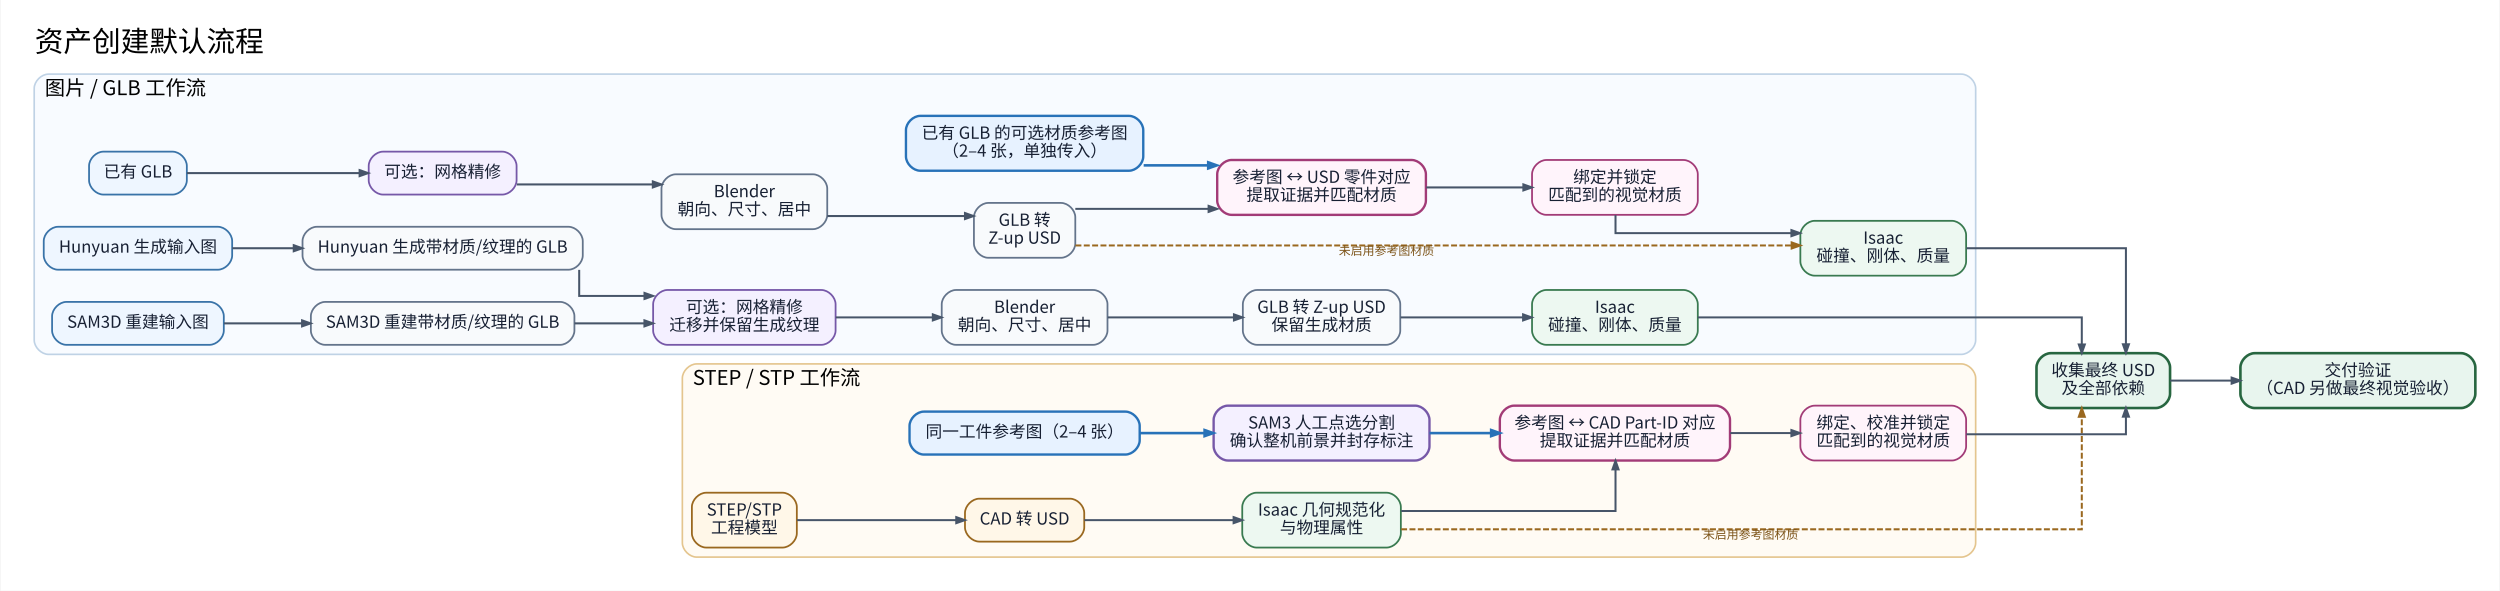
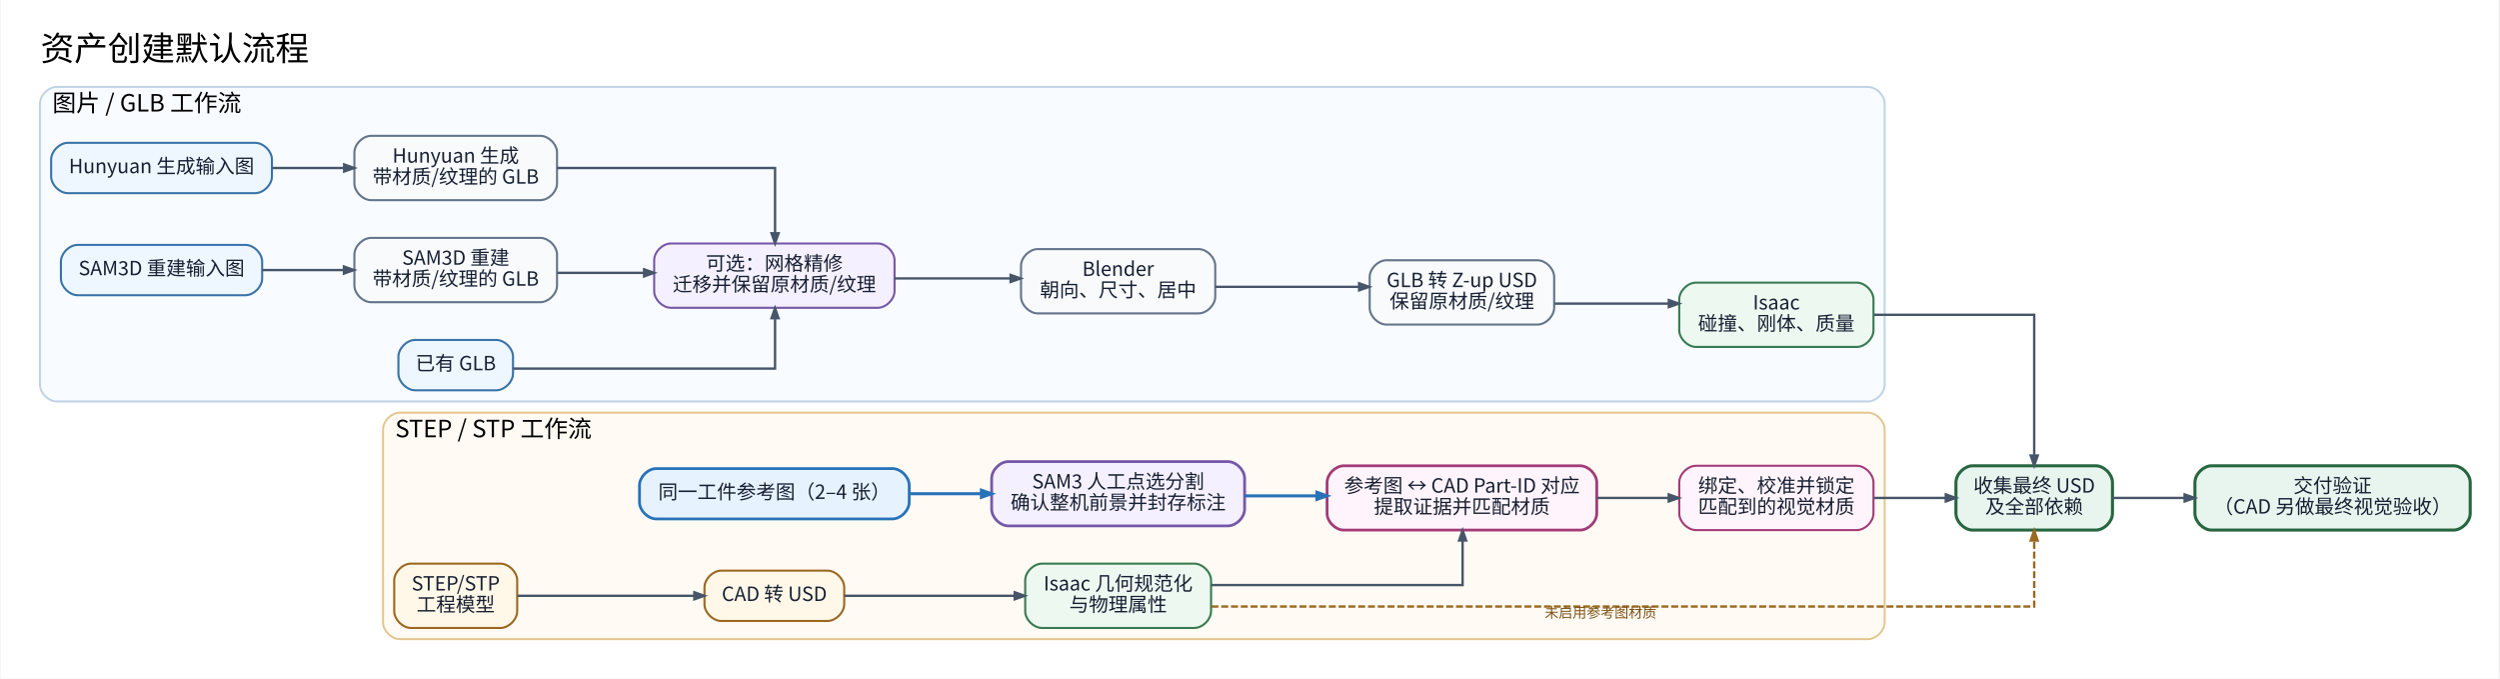
- <svg xmlns="http://www.w3.org/2000/svg" width="2095pt" height="495pt" viewBox="0.00 0.00 2095.32 495.32">
-   <g id="graph0" class="graph" transform="scale(1 1) rotate(0) translate(20.16 475.16)">
-     <polygon fill="white" stroke="transparent" points="-20.16,20.16 -20.16,-475.16 2075.16,-475.16 2075.16,20.16 -20.16,20.16" />
-     <text text-anchor="middle" x="104.5" y="-431.8" font-family="Noto Sans CJK SC" font-size="24.00">资产创建默认流程</text>
+ <svg xmlns="http://www.w3.org/2000/svg" width="1787pt" height="485pt" viewBox="0.00 0.00 1787.32 485.32">
+   <g id="graph0" class="graph" transform="scale(1 1) rotate(0) translate(20.16 465.16)">
+     <polygon fill="white" stroke="transparent" points="-20.16,20.16 -20.16,-465.16 1767.16,-465.16 1767.16,20.16 -20.16,20.16" />
+     <text text-anchor="middle" x="104.5" y="-421.8" font-family="Noto Sans CJK SC" font-size="24.00">资产创建默认流程</text>
    <g id="clust1" class="cluster">
-       <path fill="#f8fbff" stroke="#bfd2e5" stroke-width="1.4" d="M20,-178C20,-178 1624,-178 1624,-178 1630,-178 1636,-184 1636,-190 1636,-190 1636,-401 1636,-401 1636,-407 1630,-413 1624,-413 1624,-413 20,-413 20,-413 14,-413 8,-407 8,-401 8,-401 8,-190 8,-190 8,-184 14,-178 20,-178" />
-       <text text-anchor="middle" x="84.5" y="-395.4" font-family="Noto Sans CJK SC" font-size="17.00">图片 / GLB 工作流</text>
+       <path fill="#f8fbff" stroke="#bfd2e5" stroke-width="1.4" d="M20,-178C20,-178 1316,-178 1316,-178 1322,-178 1328,-184 1328,-190 1328,-190 1328,-391 1328,-391 1328,-397 1322,-403 1316,-403 1316,-403 20,-403 20,-403 14,-403 8,-397 8,-391 8,-391 8,-190 8,-190 8,-184 14,-178 20,-178" />
+       <text text-anchor="middle" x="84.5" y="-385.4" font-family="Noto Sans CJK SC" font-size="17.00">图片 / GLB 工作流</text>
    </g>
    <g id="clust2" class="cluster">
-       <path fill="#fffbf4" stroke="#e4c58e" stroke-width="1.4" d="M563.5,-8C563.5,-8 1624,-8 1624,-8 1630,-8 1636,-14 1636,-20 1636,-20 1636,-158 1636,-158 1636,-164 1630,-170 1624,-170 1624,-170 563.5,-170 563.5,-170 557.5,-170 551.5,-164 551.5,-158 551.5,-158 551.5,-20 551.5,-20 551.5,-14 557.5,-8 563.5,-8" />
-       <text text-anchor="middle" x="630.5" y="-152.4" font-family="Noto Sans CJK SC" font-size="17.00">STEP / STP 工作流</text>
+       <path fill="#fffbf4" stroke="#e4c58e" stroke-width="1.4" d="M265.5,-8C265.5,-8 1316,-8 1316,-8 1322,-8 1328,-14 1328,-20 1328,-20 1328,-158 1328,-158 1328,-164 1322,-170 1316,-170 1316,-170 265.5,-170 265.5,-170 259.5,-170 253.5,-164 253.5,-158 253.5,-158 253.5,-20 253.5,-20 253.5,-14 259.5,-8 265.5,-8" />
+       <text text-anchor="middle" x="332.5" y="-152.4" font-family="Noto Sans CJK SC" font-size="17.00">STEP / STP 工作流</text>
    </g>
    <g id="node1" class="node">
-       <path fill="#eef6ff" stroke="#3973a8" stroke-width="1.5" d="M162,-285C162,-285 28,-285 28,-285 22,-285 16,-279 16,-273 16,-273 16,-261 16,-261 16,-255 22,-249 28,-249 28,-249 162,-249 162,-249 168,-249 174,-255 174,-261 174,-261 174,-273 174,-273 174,-279 168,-285 162,-285" />
-       <text text-anchor="middle" x="95" y="-263.3" font-family="Noto Sans CJK SC" font-size="14.00" fill="#172033">Hunyuan 生成输入图</text>
+       <path fill="#eef6ff" stroke="#3973a8" stroke-width="1.5" d="M162,-363C162,-363 28,-363 28,-363 22,-363 16,-357 16,-351 16,-351 16,-339 16,-339 16,-333 22,-327 28,-327 28,-327 162,-327 162,-327 168,-327 174,-333 174,-339 174,-339 174,-351 174,-351 174,-357 168,-363 162,-363" />
+       <text text-anchor="middle" x="95" y="-341.3" font-family="Noto Sans CJK SC" font-size="14.00" fill="#172033">Hunyuan 生成输入图</text>
    </g>
    <g id="node2" class="node">
-       <path fill="#f8fafc" stroke="#64748b" stroke-width="1.5" d="M456,-285C456,-285 245,-285 245,-285 239,-285 233,-279 233,-273 233,-273 233,-261 233,-261 233,-255 239,-249 245,-249 245,-249 456,-249 456,-249 462,-249 468,-255 468,-261 468,-261 468,-273 468,-273 468,-279 462,-285 456,-285" />
-       <text text-anchor="middle" x="350.5" y="-263.3" font-family="Noto Sans CJK SC" font-size="14.00" fill="#172033">Hunyuan 生成带材质/纹理的 GLB</text>
+       <path fill="#f8fafc" stroke="#64748b" stroke-width="1.5" d="M366,-368C366,-368 245,-368 245,-368 239,-368 233,-362 233,-356 233,-356 233,-334 233,-334 233,-328 239,-322 245,-322 245,-322 366,-322 366,-322 372,-322 378,-328 378,-334 378,-334 378,-356 378,-356 378,-362 372,-368 366,-368" />
+       <text text-anchor="middle" x="305.5" y="-348.8" font-family="Noto Sans CJK SC" font-size="14.00" fill="#172033">Hunyuan 生成</text>
+       <text text-anchor="middle" x="305.5" y="-333.8" font-family="Noto Sans CJK SC" font-size="14.00" fill="#172033">带材质/纹理的 GLB</text>
    </g>
    <g id="edge1" class="edge">
-       <path fill="none" stroke="#475569" stroke-width="1.7" d="M174.09,-267C174.09,-267 225.64,-267 225.64,-267" />
-       <polygon fill="#475569" stroke="#475569" stroke-width="1.7" points="225.64,-269.52 232.84,-267 225.64,-264.48 225.64,-269.52" />
+       <path fill="none" stroke="#475569" stroke-width="1.7" d="M174.28,-345C174.28,-345 225.68,-345 225.68,-345" />
+       <polygon fill="#475569" stroke="#475569" stroke-width="1.7" points="225.68,-347.52 232.88,-345 225.68,-342.48 225.68,-347.52" />
+     </g>
+     <g id="node6" class="node">
+       <path fill="#f4f0ff" stroke="#7658a8" stroke-width="1.5" d="M607.5,-291C607.5,-291 459.5,-291 459.5,-291 453.5,-291 447.5,-285 447.5,-279 447.5,-279 447.5,-257 447.5,-257 447.5,-251 453.5,-245 459.5,-245 459.5,-245 607.5,-245 607.5,-245 613.5,-245 619.5,-251 619.5,-257 619.5,-257 619.5,-279 619.5,-279 619.5,-285 613.5,-291 607.5,-291" />
+       <text text-anchor="middle" x="533.5" y="-271.8" font-family="Noto Sans CJK SC" font-size="14.00" fill="#172033">可选：网格精修</text>
+       <text text-anchor="middle" x="533.5" y="-256.8" font-family="Noto Sans CJK SC" font-size="14.00" fill="#172033">迁移并保留原材质/纹理</text>
+     </g>
+     <g id="edge2" class="edge">
+       <path fill="none" stroke="#475569" stroke-width="1.7" d="M378.11,-345C445.02,-345 534,-345 534,-345 534,-345 534,-298.3 534,-298.3" />
+       <polygon fill="#475569" stroke="#475569" stroke-width="1.7" points="536.52,-298.3 534,-291.1 531.48,-298.3 536.52,-298.3" />
    </g>
    <g id="node3" class="node">
-       <path fill="#f4f0ff" stroke="#7658a8" stroke-width="1.5" d="M668,-232C668,-232 539,-232 539,-232 533,-232 527,-226 527,-220 527,-220 527,-198 527,-198 527,-192 533,-186 539,-186 539,-186 668,-186 668,-186 674,-186 680,-192 680,-198 680,-198 680,-220 680,-220 680,-226 674,-232 668,-232" />
-       <text text-anchor="middle" x="603.5" y="-212.8" font-family="Noto Sans CJK SC" font-size="14.00" fill="#172033">可选：网格精修</text>
-       <text text-anchor="middle" x="603.5" y="-197.8" font-family="Noto Sans CJK SC" font-size="14.00" fill="#172033">迁移并保留生成纹理</text>
-     </g>
-     <g id="edge2" class="edge">
-       <path fill="none" stroke="#475569" stroke-width="1.7" d="M465,-248.87C465,-238.29 465,-227 465,-227 465,-227 519.76,-227 519.76,-227" />
-       <polygon fill="#475569" stroke="#475569" stroke-width="1.7" points="519.76,-229.52 526.96,-227 519.76,-224.48 519.76,-229.52" />
+       <path fill="#eef6ff" stroke="#3973a8" stroke-width="1.5" d="M155,-290C155,-290 35,-290 35,-290 29,-290 23,-284 23,-278 23,-278 23,-266 23,-266 23,-260 29,-254 35,-254 35,-254 155,-254 155,-254 161,-254 167,-260 167,-266 167,-266 167,-278 167,-278 167,-284 161,-290 155,-290" />
+       <text text-anchor="middle" x="95" y="-268.3" font-family="Noto Sans CJK SC" font-size="14.00" fill="#172033">SAM3D 重建输入图</text>
    </g>
    <g id="node4" class="node">
-       <path fill="#f8fafc" stroke="#64748b" stroke-width="1.5" d="M896,-232C896,-232 781,-232 781,-232 775,-232 769,-226 769,-220 769,-220 769,-198 769,-198 769,-192 775,-186 781,-186 781,-186 896,-186 896,-186 902,-186 908,-192 908,-198 908,-198 908,-220 908,-220 908,-226 902,-232 896,-232" />
-       <text text-anchor="middle" x="838.5" y="-212.8" font-family="Noto Sans CJK SC" font-size="14.00" fill="#172033">Blender</text>
-       <text text-anchor="middle" x="838.5" y="-197.8" font-family="Noto Sans CJK SC" font-size="14.00" fill="#172033">朝向、尺寸、居中</text>
+       <path fill="#f8fafc" stroke="#64748b" stroke-width="1.5" d="M366,-295C366,-295 245,-295 245,-295 239,-295 233,-289 233,-283 233,-283 233,-261 233,-261 233,-255 239,-249 245,-249 245,-249 366,-249 366,-249 372,-249 378,-255 378,-261 378,-261 378,-283 378,-283 378,-289 372,-295 366,-295" />
+       <text text-anchor="middle" x="305.5" y="-275.8" font-family="Noto Sans CJK SC" font-size="14.00" fill="#172033">SAM3D 重建</text>
+       <text text-anchor="middle" x="305.5" y="-260.8" font-family="Noto Sans CJK SC" font-size="14.00" fill="#172033">带材质/纹理的 GLB</text>
+     </g>
+     <g id="edge3" class="edge">
+       <path fill="none" stroke="#475569" stroke-width="1.7" d="M167.15,-272C167.15,-272 225.53,-272 225.53,-272" />
+       <polygon fill="#475569" stroke="#475569" stroke-width="1.7" points="225.53,-274.52 232.73,-272 225.53,-269.48 225.53,-274.52" />
+     </g>
+     <g id="edge4" class="edge">
+       <path fill="none" stroke="#475569" stroke-width="1.7" d="M378.27,-270C378.27,-270 440.29,-270 440.29,-270" />
+       <polygon fill="#475569" stroke="#475569" stroke-width="1.7" points="440.29,-272.52 447.49,-270 440.29,-267.48 440.29,-272.52" />
+     </g>
+     <g id="node5" class="node">
+       <path fill="#eef6ff" stroke="#3973a8" stroke-width="1.5" d="M334.5,-222C334.5,-222 276.5,-222 276.5,-222 270.5,-222 264.5,-216 264.5,-210 264.5,-210 264.5,-198 264.5,-198 264.5,-192 270.5,-186 276.5,-186 276.5,-186 334.5,-186 334.5,-186 340.5,-186 346.5,-192 346.5,-198 346.5,-198 346.5,-210 346.5,-210 346.5,-216 340.5,-222 334.5,-222" />
+       <text text-anchor="middle" x="305.5" y="-200.3" font-family="Noto Sans CJK SC" font-size="14.00" fill="#172033">已有 GLB</text>
    </g>
    <g id="edge5" class="edge">
-       <path fill="none" stroke="#475569" stroke-width="1.7" d="M680.12,-209C680.12,-209 761.54,-209 761.54,-209" />
-       <polygon fill="#475569" stroke="#475569" stroke-width="1.7" points="761.54,-211.52 768.74,-209 761.54,-206.48 761.54,-211.52" />
+       <path fill="none" stroke="#475569" stroke-width="1.7" d="M346.62,-201.5C412.4,-201.5 534,-201.5 534,-201.5 534,-201.5 534,-237.54 534,-237.54" />
+       <polygon fill="#475569" stroke="#475569" stroke-width="1.7" points="531.48,-237.54 534,-244.74 536.52,-237.54 531.48,-237.54" />
    </g>
-     <g id="node5" class="node">
-       <path fill="#f8fafc" stroke="#64748b" stroke-width="1.5" d="M1141.5,-232C1141.5,-232 1033.5,-232 1033.5,-232 1027.5,-232 1021.5,-226 1021.5,-220 1021.5,-220 1021.5,-198 1021.5,-198 1021.5,-192 1027.5,-186 1033.5,-186 1033.5,-186 1141.5,-186 1141.5,-186 1147.5,-186 1153.5,-192 1153.5,-198 1153.5,-198 1153.5,-220 1153.5,-220 1153.5,-226 1147.5,-232 1141.5,-232" />
-       <text text-anchor="middle" x="1087.5" y="-212.8" font-family="Noto Sans CJK SC" font-size="14.00" fill="#172033">GLB 转 Z-up USD</text>
-       <text text-anchor="middle" x="1087.5" y="-197.8" font-family="Noto Sans CJK SC" font-size="14.00" fill="#172033">保留生成材质</text>
+     <g id="node7" class="node">
+       <path fill="#f8fafc" stroke="#64748b" stroke-width="1.5" d="M837,-287C837,-287 722,-287 722,-287 716,-287 710,-281 710,-275 710,-275 710,-253 710,-253 710,-247 716,-241 722,-241 722,-241 837,-241 837,-241 843,-241 849,-247 849,-253 849,-253 849,-275 849,-275 849,-281 843,-287 837,-287" />
+       <text text-anchor="middle" x="779.5" y="-267.8" font-family="Noto Sans CJK SC" font-size="14.00" fill="#172033">Blender</text>
+       <text text-anchor="middle" x="779.5" y="-252.8" font-family="Noto Sans CJK SC" font-size="14.00" fill="#172033">朝向、尺寸、居中</text>
    </g>
    <g id="edge6" class="edge">
-       <path fill="none" stroke="#475569" stroke-width="1.7" d="M908.19,-209C908.19,-209 1014.05,-209 1014.05,-209" />
-       <polygon fill="#475569" stroke="#475569" stroke-width="1.7" points="1014.05,-211.52 1021.25,-209 1014.05,-206.48 1014.05,-211.52" />
+       <path fill="none" stroke="#475569" stroke-width="1.7" d="M619.54,-266C619.54,-266 702.55,-266 702.55,-266" />
+       <polygon fill="#475569" stroke="#475569" stroke-width="1.7" points="702.55,-268.52 709.75,-266 702.55,-263.48 702.55,-268.52" />
+     </g>
+     <g id="node8" class="node">
+       <path fill="#f8fafc" stroke="#64748b" stroke-width="1.5" d="M1079.5,-279C1079.5,-279 971.5,-279 971.5,-279 965.5,-279 959.5,-273 959.5,-267 959.5,-267 959.5,-245 959.5,-245 959.5,-239 965.5,-233 971.5,-233 971.5,-233 1079.5,-233 1079.5,-233 1085.5,-233 1091.5,-239 1091.5,-245 1091.5,-245 1091.5,-267 1091.5,-267 1091.5,-273 1085.5,-279 1079.5,-279" />
+       <text text-anchor="middle" x="1025.5" y="-259.8" font-family="Noto Sans CJK SC" font-size="14.00" fill="#172033">GLB 转 Z-up USD</text>
+       <text text-anchor="middle" x="1025.5" y="-244.8" font-family="Noto Sans CJK SC" font-size="14.00" fill="#172033">保留原材质/纹理</text>
+     </g>
+     <g id="edge7" class="edge">
+       <path fill="none" stroke="#475569" stroke-width="1.7" d="M849.01,-260C849.01,-260 951.93,-260 951.93,-260" />
+       <polygon fill="#475569" stroke="#475569" stroke-width="1.7" points="951.93,-262.52 959.13,-260 951.93,-257.48 951.93,-262.52" />
+     </g>
+     <g id="node9" class="node">
+       <path fill="#edf8f1" stroke="#397a50" stroke-width="1.5" d="M1308,-263C1308,-263 1193,-263 1193,-263 1187,-263 1181,-257 1181,-251 1181,-251 1181,-229 1181,-229 1181,-223 1187,-217 1193,-217 1193,-217 1308,-217 1308,-217 1314,-217 1320,-223 1320,-229 1320,-229 1320,-251 1320,-251 1320,-257 1314,-263 1308,-263" />
+       <text text-anchor="middle" x="1250.5" y="-243.8" font-family="Noto Sans CJK SC" font-size="14.00" fill="#172033">Isaac</text>
+       <text text-anchor="middle" x="1250.5" y="-228.8" font-family="Noto Sans CJK SC" font-size="14.00" fill="#172033">碰撞、刚体、质量</text>
+     </g>
+     <g id="edge8" class="edge">
+       <path fill="none" stroke="#475569" stroke-width="1.7" d="M1091.79,-248C1091.79,-248 1173.57,-248 1173.57,-248" />
+       <polygon fill="#475569" stroke="#475569" stroke-width="1.7" points="1173.57,-250.52 1180.77,-248 1173.57,-245.48 1173.57,-250.52" />
+     </g>
+     <g id="node17" class="node">
+       <path fill="#e8f5ee" stroke="#276640" stroke-width="2.2" d="M1479,-132C1479,-132 1391,-132 1391,-132 1385,-132 1379,-126 1379,-120 1379,-120 1379,-98 1379,-98 1379,-92 1385,-86 1391,-86 1391,-86 1479,-86 1479,-86 1485,-86 1491,-92 1491,-98 1491,-98 1491,-120 1491,-120 1491,-126 1485,-132 1479,-132" />
+       <text text-anchor="middle" x="1435" y="-112.8" font-family="Noto Sans CJK SC" font-size="14.00" fill="#172033">收集最终 USD</text>
+       <text text-anchor="middle" x="1435" y="-97.8" font-family="Noto Sans CJK SC" font-size="14.00" fill="#172033">及全部依赖</text>
+     </g>
+     <g id="edge15" class="edge">
+       <path fill="none" stroke="#475569" stroke-width="1.7" d="M1320.25,-240C1372.5,-240 1435,-240 1435,-240 1435,-240 1435,-139.32 1435,-139.32" />
+       <polygon fill="#475569" stroke="#475569" stroke-width="1.7" points="1437.52,-139.32 1435,-132.12 1432.48,-139.32 1437.52,-139.32" />
+     </g>
+     <g id="node10" class="node">
+       <path fill="#fff7e8" stroke="#9a681f" stroke-width="1.5" d="M337.5,-62C337.5,-62 273.5,-62 273.5,-62 267.5,-62 261.5,-56 261.5,-50 261.5,-50 261.5,-28 261.5,-28 261.5,-22 267.5,-16 273.5,-16 273.5,-16 337.5,-16 337.5,-16 343.5,-16 349.5,-22 349.5,-28 349.5,-28 349.5,-50 349.5,-50 349.5,-56 343.5,-62 337.5,-62" />
+       <text text-anchor="middle" x="305.5" y="-42.8" font-family="Noto Sans CJK SC" font-size="14.00" fill="#172033">STEP/STP</text>
+       <text text-anchor="middle" x="305.5" y="-27.8" font-family="Noto Sans CJK SC" font-size="14.00" fill="#172033">工程模型</text>
+     </g>
+     <g id="node11" class="node">
+       <path fill="#fff7e8" stroke="#9a681f" stroke-width="1.5" d="M571.5,-57C571.5,-57 495.5,-57 495.5,-57 489.5,-57 483.5,-51 483.5,-45 483.5,-45 483.5,-33 483.5,-33 483.5,-27 489.5,-21 495.5,-21 495.5,-21 571.5,-21 571.5,-21 577.5,-21 583.5,-27 583.5,-33 583.5,-33 583.5,-45 583.5,-45 583.5,-51 577.5,-57 571.5,-57" />
+       <text text-anchor="middle" x="533.5" y="-35.3" font-family="Noto Sans CJK SC" font-size="14.00" fill="#172033">CAD 转 USD</text>
+     </g>
+     <g id="edge9" class="edge">
+       <path fill="none" stroke="#475569" stroke-width="1.7" d="M349.73,-39C349.73,-39 476.24,-39 476.24,-39" />
+       <polygon fill="#475569" stroke="#475569" stroke-width="1.7" points="476.24,-41.52 483.44,-39 476.24,-36.48 476.24,-41.52" />
+     </g>
+     <g id="node12" class="node">
+       <path fill="#edf8f1" stroke="#397a50" stroke-width="1.5" d="M834,-62C834,-62 725,-62 725,-62 719,-62 713,-56 713,-50 713,-50 713,-28 713,-28 713,-22 719,-16 725,-16 725,-16 834,-16 834,-16 840,-16 846,-22 846,-28 846,-28 846,-50 846,-50 846,-56 840,-62 834,-62" />
+       <text text-anchor="middle" x="779.5" y="-42.8" font-family="Noto Sans CJK SC" font-size="14.00" fill="#172033">Isaac 几何规范化</text>
+       <text text-anchor="middle" x="779.5" y="-27.8" font-family="Noto Sans CJK SC" font-size="14.00" fill="#172033">与物理属性</text>
+     </g>
+     <g id="edge10" class="edge">
+       <path fill="none" stroke="#475569" stroke-width="1.7" d="M583.58,-39C583.58,-39 705.5,-39 705.5,-39" />
+       <polygon fill="#475569" stroke="#475569" stroke-width="1.7" points="705.5,-41.52 712.7,-39 705.5,-36.48 705.5,-41.52" />
    </g>
    <g id="node15" class="node">
-       <path fill="#edf8f1" stroke="#397a50" stroke-width="1.5" d="M1391,-232C1391,-232 1276,-232 1276,-232 1270,-232 1264,-226 1264,-220 1264,-220 1264,-198 1264,-198 1264,-192 1270,-186 1276,-186 1276,-186 1391,-186 1391,-186 1397,-186 1403,-192 1403,-198 1403,-198 1403,-220 1403,-220 1403,-226 1397,-232 1391,-232" />
-       <text text-anchor="middle" x="1333.5" y="-212.8" font-family="Noto Sans CJK SC" font-size="14.00" fill="#172033">Isaac</text>
-       <text text-anchor="middle" x="1333.5" y="-197.8" font-family="Noto Sans CJK SC" font-size="14.00" fill="#172033">碰撞、刚体、质量</text>
+       <path fill="#fff4fb" stroke="#a23b77" stroke-width="2" d="M1110,-132C1110,-132 941,-132 941,-132 935,-132 929,-126 929,-120 929,-120 929,-98 929,-98 929,-92 935,-86 941,-86 941,-86 1110,-86 1110,-86 1116,-86 1122,-92 1122,-98 1122,-98 1122,-120 1122,-120 1122,-126 1116,-132 1110,-132" />
+       <text text-anchor="middle" x="1025.5" y="-112.8" font-family="Noto Sans CJK SC" font-size="14.00" fill="#172033">参考图 ↔ CAD Part-ID 对应</text>
+       <text text-anchor="middle" x="1025.5" y="-97.8" font-family="Noto Sans CJK SC" font-size="14.00" fill="#172033">提取证据并匹配材质</text>
    </g>
-     <g id="edge7" class="edge">
-       <path fill="none" stroke="#475569" stroke-width="1.7" d="M1153.75,-209C1153.75,-209 1256.49,-209 1256.49,-209" />
-       <polygon fill="#475569" stroke="#475569" stroke-width="1.7" points="1256.49,-211.52 1263.69,-209 1256.49,-206.48 1256.49,-211.52" />
+     <g id="edge13" class="edge">
+       <path fill="none" stroke="#475569" stroke-width="1.7" d="M846.21,-46.67C919.21,-46.67 1026,-46.67 1026,-46.67 1026,-46.67 1026,-78.59 1026,-78.59" />
+       <polygon fill="#475569" stroke="#475569" stroke-width="1.7" points="1023.48,-78.59 1026,-85.79 1028.52,-78.59 1023.48,-78.59" />
    </g>
-     <g id="node6" class="node">
-       <path fill="#eef6ff" stroke="#3973a8" stroke-width="1.5" d="M155,-222C155,-222 35,-222 35,-222 29,-222 23,-216 23,-210 23,-210 23,-198 23,-198 23,-192 29,-186 35,-186 35,-186 155,-186 155,-186 161,-186 167,-192 167,-198 167,-198 167,-210 167,-210 167,-216 161,-222 155,-222" />
-       <text text-anchor="middle" x="95" y="-200.3" font-family="Noto Sans CJK SC" font-size="14.00" fill="#172033">SAM3D 重建输入图</text>
-     </g>
-     <g id="node7" class="node">
-       <path fill="#f8fafc" stroke="#64748b" stroke-width="1.5" d="M449,-222C449,-222 252,-222 252,-222 246,-222 240,-216 240,-210 240,-210 240,-198 240,-198 240,-192 246,-186 252,-186 252,-186 449,-186 449,-186 455,-186 461,-192 461,-198 461,-198 461,-210 461,-210 461,-216 455,-222 449,-222" />
-       <text text-anchor="middle" x="350.5" y="-200.3" font-family="Noto Sans CJK SC" font-size="14.00" fill="#172033">SAM3D 重建带材质/纹理的 GLB</text>
-     </g>
-     <g id="edge3" class="edge">
-       <path fill="none" stroke="#475569" stroke-width="1.7" d="M167.19,-204C167.19,-204 232.62,-204 232.62,-204" />
-       <polygon fill="#475569" stroke="#475569" stroke-width="1.7" points="232.62,-206.52 239.82,-204 232.62,-201.48 232.62,-206.52" />
-     </g>
-     <g id="edge4" class="edge">
-       <path fill="none" stroke="#475569" stroke-width="1.7" d="M461.1,-204C461.1,-204 519.71,-204 519.71,-204" />
-       <polygon fill="#475569" stroke="#475569" stroke-width="1.7" points="519.71,-206.52 526.91,-204 519.71,-201.48 519.71,-206.52" />
-     </g>
-     <g id="node8" class="node">
-       <path fill="#eef6ff" stroke="#3973a8" stroke-width="1.5" d="M124,-348C124,-348 66,-348 66,-348 60,-348 54,-342 54,-336 54,-336 54,-324 54,-324 54,-318 60,-312 66,-312 66,-312 124,-312 124,-312 130,-312 136,-318 136,-324 136,-324 136,-336 136,-336 136,-342 130,-348 124,-348" />
-       <text text-anchor="middle" x="95" y="-326.3" font-family="Noto Sans CJK SC" font-size="14.00" fill="#172033">已有 GLB</text>
-     </g>
-     <g id="node9" class="node">
-       <path fill="#f4f0ff" stroke="#7658a8" stroke-width="1.5" d="M400.5,-348C400.5,-348 300.5,-348 300.5,-348 294.5,-348 288.5,-342 288.5,-336 288.5,-336 288.5,-324 288.5,-324 288.5,-318 294.5,-312 300.5,-312 300.5,-312 400.5,-312 400.5,-312 406.5,-312 412.5,-318 412.5,-324 412.5,-324 412.5,-336 412.5,-336 412.5,-342 406.5,-348 400.5,-348" />
-       <text text-anchor="middle" x="350.5" y="-326.3" font-family="Noto Sans CJK SC" font-size="14.00" fill="#172033">可选：网格精修</text>
-     </g>
-     <g id="edge8" class="edge">
-       <path fill="none" stroke="#475569" stroke-width="1.7" d="M136.05,-330C136.05,-330 280.87,-330 280.87,-330" />
-       <polygon fill="#475569" stroke="#475569" stroke-width="1.7" points="280.87,-332.52 288.07,-330 280.87,-327.48 280.87,-332.52" />
-     </g>
-     <g id="node10" class="node">
-       <path fill="#f8fafc" stroke="#64748b" stroke-width="1.5" d="M661,-329C661,-329 546,-329 546,-329 540,-329 534,-323 534,-317 534,-317 534,-295 534,-295 534,-289 540,-283 546,-283 546,-283 661,-283 661,-283 667,-283 673,-289 673,-295 673,-295 673,-317 673,-317 673,-323 667,-329 661,-329" />
-       <text text-anchor="middle" x="603.5" y="-309.8" font-family="Noto Sans CJK SC" font-size="14.00" fill="#172033">Blender</text>
-       <text text-anchor="middle" x="603.5" y="-294.8" font-family="Noto Sans CJK SC" font-size="14.00" fill="#172033">朝向、尺寸、居中</text>
-     </g>
-     <g id="edge9" class="edge">
-       <path fill="none" stroke="#475569" stroke-width="1.7" d="M412.71,-320.5C412.71,-320.5 526.74,-320.5 526.74,-320.5" />
-       <polygon fill="#475569" stroke="#475569" stroke-width="1.7" points="526.74,-323.02 533.94,-320.5 526.74,-317.98 526.74,-323.02" />
-     </g>
-     <g id="node11" class="node">
-       <path fill="#f8fafc" stroke="#64748b" stroke-width="1.5" d="M869,-305C869,-305 808,-305 808,-305 802,-305 796,-299 796,-293 796,-293 796,-271 796,-271 796,-265 802,-259 808,-259 808,-259 869,-259 869,-259 875,-259 881,-265 881,-271 881,-271 881,-293 881,-293 881,-299 875,-305 869,-305" />
-       <text text-anchor="middle" x="838.5" y="-285.8" font-family="Noto Sans CJK SC" font-size="14.00" fill="#172033">GLB 转</text>
-       <text text-anchor="middle" x="838.5" y="-270.8" font-family="Noto Sans CJK SC" font-size="14.00" fill="#172033">Z-up USD</text>
-     </g>
-     <g id="edge10" class="edge">
-       <path fill="none" stroke="#475569" stroke-width="1.7" d="M673.05,-294C673.05,-294 788.5,-294 788.5,-294" />
-       <polygon fill="#475569" stroke="#475569" stroke-width="1.7" points="788.5,-296.52 795.7,-294 788.5,-291.48 788.5,-296.52" />
+     <g id="edge17" class="edge">
+       <path fill="none" stroke="#9a681f" stroke-width="1.7" stroke-dasharray="5,2" d="M846.26,-31.33C1013.12,-31.33 1435,-31.33 1435,-31.33 1435,-31.33 1435,-78.5 1435,-78.5" />
+       <polygon fill="#9a681f" stroke="#9a681f" stroke-width="1.7" points="1432.48,-78.5 1435,-85.7 1437.52,-78.5 1432.48,-78.5" />
+       <text text-anchor="middle" x="1124.71" y="-23.33" font-family="Noto Sans CJK SC" font-size="10.00" fill="#7c5318">未启用参考图材质</text>
    </g>
    <g id="node13" class="node">
-       <path fill="#fff4fb" stroke="#a23b77" stroke-width="2" d="M1163,-341C1163,-341 1012,-341 1012,-341 1006,-341 1000,-335 1000,-329 1000,-329 1000,-307 1000,-307 1000,-301 1006,-295 1012,-295 1012,-295 1163,-295 1163,-295 1169,-295 1175,-301 1175,-307 1175,-307 1175,-329 1175,-329 1175,-335 1169,-341 1163,-341" />
-       <text text-anchor="middle" x="1087.5" y="-321.8" font-family="Noto Sans CJK SC" font-size="14.00" fill="#172033">参考图 ↔ USD 零件对应</text>
-       <text text-anchor="middle" x="1087.5" y="-306.8" font-family="Noto Sans CJK SC" font-size="14.00" fill="#172033">提取证据并匹配材质</text>
+       <path fill="#e7f2ff" stroke="#2872b8" stroke-width="2" d="M618,-130C618,-130 449,-130 449,-130 443,-130 437,-124 437,-118 437,-118 437,-106 437,-106 437,-100 443,-94 449,-94 449,-94 618,-94 618,-94 624,-94 630,-100 630,-106 630,-106 630,-118 630,-118 630,-124 624,-130 618,-130" />
+       <text text-anchor="middle" x="533.5" y="-108.3" font-family="Noto Sans CJK SC" font-size="14.00" fill="#172033">同一工件参考图（2–4 张）</text>
+     </g>
+     <g id="node14" class="node">
+       <path fill="#f4f0ff" stroke="#7658a8" stroke-width="2" d="M858,-135C858,-135 701,-135 701,-135 695,-135 689,-129 689,-123 689,-123 689,-101 689,-101 689,-95 695,-89 701,-89 701,-89 858,-89 858,-89 864,-89 870,-95 870,-101 870,-101 870,-123 870,-123 870,-129 864,-135 858,-135" />
+       <text text-anchor="middle" x="779.5" y="-115.8" font-family="Noto Sans CJK SC" font-size="14.00" fill="#172033">SAM3 人工点选分割</text>
+       <text text-anchor="middle" x="779.5" y="-100.8" font-family="Noto Sans CJK SC" font-size="14.00" fill="#172033">确认整机前景并封存标注</text>
    </g>
    <g id="edge11" class="edge">
-       <path fill="none" stroke="#475569" stroke-width="1.7" d="M881.02,-300C881.02,-300 992.79,-300 992.79,-300" />
-       <polygon fill="#475569" stroke="#475569" stroke-width="1.7" points="992.79,-302.52 999.99,-300 992.79,-297.48 992.79,-302.52" />
+       <path fill="none" stroke="#2872b8" stroke-width="2.2" d="M630.02,-112C630.02,-112 681.68,-112 681.68,-112" />
+       <polygon fill="#2872b8" stroke="#2872b8" stroke-width="2.2" points="681.68,-114.52 688.88,-112 681.68,-109.48 681.68,-114.52" />
+     </g>
+     <g id="edge12" class="edge">
+       <path fill="none" stroke="#2872b8" stroke-width="2.2" d="M870.05,-110.5C870.05,-110.5 921.74,-110.5 921.74,-110.5" />
+       <polygon fill="#2872b8" stroke="#2872b8" stroke-width="2.2" points="921.74,-113.02 928.94,-110.5 921.74,-107.98 921.74,-113.02" />
    </g>
    <g id="node16" class="node">
-       <path fill="#edf8f1" stroke="#397a50" stroke-width="1.5" d="M1616,-290C1616,-290 1501,-290 1501,-290 1495,-290 1489,-284 1489,-278 1489,-278 1489,-256 1489,-256 1489,-250 1495,-244 1501,-244 1501,-244 1616,-244 1616,-244 1622,-244 1628,-250 1628,-256 1628,-256 1628,-278 1628,-278 1628,-284 1622,-290 1616,-290" />
-       <text text-anchor="middle" x="1558.5" y="-270.8" font-family="Noto Sans CJK SC" font-size="14.00" fill="#172033">Isaac</text>
-       <text text-anchor="middle" x="1558.5" y="-255.8" font-family="Noto Sans CJK SC" font-size="14.00" fill="#172033">碰撞、刚体、质量</text>
-     </g>
-     <g id="edge15" class="edge">
-       <path fill="none" stroke="#9a681f" stroke-width="1.7" stroke-dasharray="5,2" d="M881.12,-269.33C881.12,-269.33 1481.72,-269.33 1481.72,-269.33" />
-       <polygon fill="#9a681f" stroke="#9a681f" stroke-width="1.7" points="1481.72,-271.85 1488.92,-269.33 1481.72,-266.81 1481.72,-271.85" />
-       <text text-anchor="middle" x="1141.92" y="-261.33" font-family="Noto Sans CJK SC" font-size="10.00" fill="#7c5318">未启用参考图材质</text>
-     </g>
-     <g id="node12" class="node">
-       <path fill="#e7f2ff" stroke="#2872b8" stroke-width="2" d="M926,-378C926,-378 751,-378 751,-378 745,-378 739,-372 739,-366 739,-366 739,-344 739,-344 739,-338 745,-332 751,-332 751,-332 926,-332 926,-332 932,-332 938,-338 938,-344 938,-344 938,-366 938,-366 938,-372 932,-378 926,-378" />
-       <text text-anchor="middle" x="838.5" y="-358.8" font-family="Noto Sans CJK SC" font-size="14.00" fill="#172033">已有 GLB 的可选材质参考图</text>
-       <text text-anchor="middle" x="838.5" y="-343.8" font-family="Noto Sans CJK SC" font-size="14.00" fill="#172033">（2–4 张，单独传入）</text>
-     </g>
-     <g id="edge12" class="edge">
-       <path fill="none" stroke="#2872b8" stroke-width="2.2" d="M938.34,-336.5C938.34,-336.5 992.48,-336.5 992.48,-336.5" />
-       <polygon fill="#2872b8" stroke="#2872b8" stroke-width="2.2" points="992.48,-339.02 999.68,-336.5 992.48,-333.98 992.48,-339.02" />
-     </g>
-     <g id="node14" class="node">
-       <path fill="#fff4fb" stroke="#a23b77" stroke-width="1.5" d="M1391,-341C1391,-341 1276,-341 1276,-341 1270,-341 1264,-335 1264,-329 1264,-329 1264,-307 1264,-307 1264,-301 1270,-295 1276,-295 1276,-295 1391,-295 1391,-295 1397,-295 1403,-301 1403,-307 1403,-307 1403,-329 1403,-329 1403,-335 1397,-341 1391,-341" />
-       <text text-anchor="middle" x="1333.5" y="-321.8" font-family="Noto Sans CJK SC" font-size="14.00" fill="#172033">绑定并锁定</text>
-       <text text-anchor="middle" x="1333.5" y="-306.8" font-family="Noto Sans CJK SC" font-size="14.00" fill="#172033">匹配到的视觉材质</text>
-     </g>
-     <g id="edge13" class="edge">
-       <path fill="none" stroke="#475569" stroke-width="1.7" d="M1175.27,-318C1175.27,-318 1256.73,-318 1256.73,-318" />
-       <polygon fill="#475569" stroke="#475569" stroke-width="1.7" points="1256.73,-320.52 1263.93,-318 1256.73,-315.48 1256.73,-320.52" />
+       <path fill="#fff4fb" stroke="#a23b77" stroke-width="1.5" d="M1308,-132C1308,-132 1193,-132 1193,-132 1187,-132 1181,-126 1181,-120 1181,-120 1181,-98 1181,-98 1181,-92 1187,-86 1193,-86 1193,-86 1308,-86 1308,-86 1314,-86 1320,-92 1320,-98 1320,-98 1320,-120 1320,-120 1320,-126 1314,-132 1308,-132" />
+       <text text-anchor="middle" x="1250.5" y="-112.8" font-family="Noto Sans CJK SC" font-size="14.00" fill="#172033">绑定、校准并锁定</text>
+       <text text-anchor="middle" x="1250.5" y="-97.8" font-family="Noto Sans CJK SC" font-size="14.00" fill="#172033">匹配到的视觉材质</text>
    </g>
    <g id="edge14" class="edge">
-       <path fill="none" stroke="#475569" stroke-width="1.7" d="M1334,-294.82C1334,-286.74 1334,-279.67 1334,-279.67 1334,-279.67 1481.5,-279.67 1481.5,-279.67" />
-       <polygon fill="#475569" stroke="#475569" stroke-width="1.7" points="1481.5,-282.19 1488.7,-279.67 1481.5,-277.15 1481.5,-282.19" />
+       <path fill="none" stroke="#475569" stroke-width="1.7" d="M1122.23,-109C1122.23,-109 1173.49,-109 1173.49,-109" />
+       <polygon fill="#475569" stroke="#475569" stroke-width="1.7" points="1173.49,-111.52 1180.69,-109 1173.49,-106.48 1173.49,-111.52" />
    </g>
-     <g id="node24" class="node">
-       <path fill="#e8f5ee" stroke="#276640" stroke-width="2.2" d="M1787,-179C1787,-179 1699,-179 1699,-179 1693,-179 1687,-173 1687,-167 1687,-167 1687,-145 1687,-145 1687,-139 1693,-133 1699,-133 1699,-133 1787,-133 1787,-133 1793,-133 1799,-139 1799,-145 1799,-145 1799,-167 1799,-167 1799,-173 1793,-179 1787,-179" />
-       <text text-anchor="middle" x="1743" y="-159.8" font-family="Noto Sans CJK SC" font-size="14.00" fill="#172033">收集最终 USD</text>
-       <text text-anchor="middle" x="1743" y="-144.8" font-family="Noto Sans CJK SC" font-size="14.00" fill="#172033">及全部依赖</text>
-     </g>
-     <g id="edge22" class="edge">
-       <path fill="none" stroke="#475569" stroke-width="1.7" d="M1403.04,-209C1515.54,-209 1725,-209 1725,-209 1725,-209 1725,-186.29 1725,-186.29" />
-       <polygon fill="#475569" stroke="#475569" stroke-width="1.7" points="1727.52,-186.29 1725,-179.09 1722.48,-186.29 1727.52,-186.29" />
-     </g>
-     <g id="edge23" class="edge">
-       <path fill="none" stroke="#475569" stroke-width="1.7" d="M1628.25,-267C1687.16,-267 1762,-267 1762,-267 1762,-267 1762,-186.47 1762,-186.47" />
-       <polygon fill="#475569" stroke="#475569" stroke-width="1.7" points="1764.52,-186.47 1762,-179.27 1759.48,-186.47 1764.52,-186.47" />
-     </g>
-     <g id="node17" class="node">
-       <path fill="#fff7e8" stroke="#9a681f" stroke-width="1.5" d="M635.5,-62C635.5,-62 571.5,-62 571.5,-62 565.5,-62 559.5,-56 559.5,-50 559.5,-50 559.5,-28 559.5,-28 559.5,-22 565.5,-16 571.5,-16 571.5,-16 635.5,-16 635.5,-16 641.5,-16 647.5,-22 647.5,-28 647.5,-28 647.5,-50 647.5,-50 647.5,-56 641.5,-62 635.5,-62" />
-       <text text-anchor="middle" x="603.5" y="-42.8" font-family="Noto Sans CJK SC" font-size="14.00" fill="#172033">STEP/STP</text>
-       <text text-anchor="middle" x="603.5" y="-27.8" font-family="Noto Sans CJK SC" font-size="14.00" fill="#172033">工程模型</text>
+     <g id="edge16" class="edge">
+       <path fill="none" stroke="#475569" stroke-width="1.7" d="M1320.25,-109C1320.25,-109 1371.74,-109 1371.74,-109" />
+       <polygon fill="#475569" stroke="#475569" stroke-width="1.7" points="1371.74,-111.52 1378.94,-109 1371.74,-106.48 1371.74,-111.52" />
    </g>
    <g id="node18" class="node">
-       <path fill="#fff7e8" stroke="#9a681f" stroke-width="1.5" d="M876.5,-57C876.5,-57 800.5,-57 800.5,-57 794.5,-57 788.5,-51 788.5,-45 788.5,-45 788.5,-33 788.5,-33 788.5,-27 794.5,-21 800.5,-21 800.5,-21 876.5,-21 876.5,-21 882.5,-21 888.5,-27 888.5,-33 888.5,-33 888.5,-45 888.5,-45 888.5,-51 882.5,-57 876.5,-57" />
-       <text text-anchor="middle" x="838.5" y="-35.3" font-family="Noto Sans CJK SC" font-size="14.00" fill="#172033">CAD 转 USD</text>
-     </g>
-     <g id="edge16" class="edge">
-       <path fill="none" stroke="#475569" stroke-width="1.7" d="M647.7,-39C647.7,-39 781.19,-39 781.19,-39" />
-       <polygon fill="#475569" stroke="#475569" stroke-width="1.7" points="781.19,-41.52 788.39,-39 781.19,-36.48 781.19,-41.52" />
-     </g>
-     <g id="node19" class="node">
-       <path fill="#edf8f1" stroke="#397a50" stroke-width="1.5" d="M1142,-62C1142,-62 1033,-62 1033,-62 1027,-62 1021,-56 1021,-50 1021,-50 1021,-28 1021,-28 1021,-22 1027,-16 1033,-16 1033,-16 1142,-16 1142,-16 1148,-16 1154,-22 1154,-28 1154,-28 1154,-50 1154,-50 1154,-56 1148,-62 1142,-62" />
-       <text text-anchor="middle" x="1087.5" y="-42.8" font-family="Noto Sans CJK SC" font-size="14.00" fill="#172033">Isaac 几何规范化</text>
-       <text text-anchor="middle" x="1087.5" y="-27.8" font-family="Noto Sans CJK SC" font-size="14.00" fill="#172033">与物理属性</text>
-     </g>
-     <g id="edge17" class="edge">
-       <path fill="none" stroke="#475569" stroke-width="1.7" d="M888.59,-39C888.59,-39 1013.76,-39 1013.76,-39" />
-       <polygon fill="#475569" stroke="#475569" stroke-width="1.7" points="1013.76,-41.52 1020.96,-39 1013.76,-36.48 1013.76,-41.52" />
-     </g>
-     <g id="node22" class="node">
-       <path fill="#fff4fb" stroke="#a23b77" stroke-width="2" d="M1418,-135C1418,-135 1249,-135 1249,-135 1243,-135 1237,-129 1237,-123 1237,-123 1237,-101 1237,-101 1237,-95 1243,-89 1249,-89 1249,-89 1418,-89 1418,-89 1424,-89 1430,-95 1430,-101 1430,-101 1430,-123 1430,-123 1430,-129 1424,-135 1418,-135" />
-       <text text-anchor="middle" x="1333.5" y="-115.8" font-family="Noto Sans CJK SC" font-size="14.00" fill="#172033">参考图 ↔ CAD Part-ID 对应</text>
-       <text text-anchor="middle" x="1333.5" y="-100.8" font-family="Noto Sans CJK SC" font-size="14.00" fill="#172033">提取证据并匹配材质</text>
-     </g>
-     <g id="edge20" class="edge">
-       <path fill="none" stroke="#475569" stroke-width="1.7" d="M1154.21,-46.67C1227.21,-46.67 1334,-46.67 1334,-46.67 1334,-46.67 1334,-81.58 1334,-81.58" />
-       <polygon fill="#475569" stroke="#475569" stroke-width="1.7" points="1331.48,-81.58 1334,-88.78 1336.52,-81.58 1331.48,-81.58" />
-     </g>
-     <g id="edge25" class="edge">
-       <path fill="none" stroke="#9a681f" stroke-width="1.7" stroke-dasharray="5,2" d="M1154.22,-31.33C1317.7,-31.33 1725,-31.33 1725,-31.33 1725,-31.33 1725,-125.64 1725,-125.64" />
-       <polygon fill="#9a681f" stroke="#9a681f" stroke-width="1.7" points="1722.48,-125.64 1725,-132.84 1727.52,-125.64 1722.48,-125.64" />
-       <text text-anchor="middle" x="1447.26" y="-23.33" font-family="Noto Sans CJK SC" font-size="10.00" fill="#7c5318">未启用参考图材质</text>
-     </g>
-     <g id="node20" class="node">
-       <path fill="#e7f2ff" stroke="#2872b8" stroke-width="2" d="M923,-130C923,-130 754,-130 754,-130 748,-130 742,-124 742,-118 742,-118 742,-106 742,-106 742,-100 748,-94 754,-94 754,-94 923,-94 923,-94 929,-94 935,-100 935,-106 935,-106 935,-118 935,-118 935,-124 929,-130 923,-130" />
-       <text text-anchor="middle" x="838.5" y="-108.3" font-family="Noto Sans CJK SC" font-size="14.00" fill="#172033">同一工件参考图（2–4 张）</text>
-     </g>
-     <g id="node21" class="node">
-       <path fill="#f4f0ff" stroke="#7658a8" stroke-width="2" d="M1166,-135C1166,-135 1009,-135 1009,-135 1003,-135 997,-129 997,-123 997,-123 997,-101 997,-101 997,-95 1003,-89 1009,-89 1009,-89 1166,-89 1166,-89 1172,-89 1178,-95 1178,-101 1178,-101 1178,-123 1178,-123 1178,-129 1172,-135 1166,-135" />
-       <text text-anchor="middle" x="1087.5" y="-115.8" font-family="Noto Sans CJK SC" font-size="14.00" fill="#172033">SAM3 人工点选分割</text>
-       <text text-anchor="middle" x="1087.5" y="-100.8" font-family="Noto Sans CJK SC" font-size="14.00" fill="#172033">确认整机前景并封存标注</text>
+       <path fill="#e8f5ee" stroke="#276640" stroke-width="2.2" d="M1735,-132C1735,-132 1562,-132 1562,-132 1556,-132 1550,-126 1550,-120 1550,-120 1550,-98 1550,-98 1550,-92 1556,-86 1562,-86 1562,-86 1735,-86 1735,-86 1741,-86 1747,-92 1747,-98 1747,-98 1747,-120 1747,-120 1747,-126 1741,-132 1735,-132" />
+       <text text-anchor="middle" x="1648.5" y="-112.8" font-family="Noto Sans CJK SC" font-size="14.00" fill="#172033">交付验证</text>
+       <text text-anchor="middle" x="1648.5" y="-97.8" font-family="Noto Sans CJK SC" font-size="14.00" fill="#172033">（CAD 另做最终视觉验收）</text>
    </g>
    <g id="edge18" class="edge">
-       <path fill="none" stroke="#2872b8" stroke-width="2.2" d="M935.13,-112C935.13,-112 989.44,-112 989.44,-112" />
-       <polygon fill="#2872b8" stroke="#2872b8" stroke-width="2.2" points="989.44,-114.52 996.64,-112 989.44,-109.48 989.44,-114.52" />
-     </g>
-     <g id="edge19" class="edge">
-       <path fill="none" stroke="#2872b8" stroke-width="2.2" d="M1178.05,-112C1178.05,-112 1229.74,-112 1229.74,-112" />
-       <polygon fill="#2872b8" stroke="#2872b8" stroke-width="2.2" points="1229.74,-114.52 1236.94,-112 1229.74,-109.48 1229.74,-114.52" />
-     </g>
-     <g id="node23" class="node">
-       <path fill="#fff4fb" stroke="#a23b77" stroke-width="1.5" d="M1616,-135C1616,-135 1501,-135 1501,-135 1495,-135 1489,-129 1489,-123 1489,-123 1489,-101 1489,-101 1489,-95 1495,-89 1501,-89 1501,-89 1616,-89 1616,-89 1622,-89 1628,-95 1628,-101 1628,-101 1628,-123 1628,-123 1628,-129 1622,-135 1616,-135" />
-       <text text-anchor="middle" x="1558.5" y="-115.8" font-family="Noto Sans CJK SC" font-size="14.00" fill="#172033">绑定、校准并锁定</text>
-       <text text-anchor="middle" x="1558.5" y="-100.8" font-family="Noto Sans CJK SC" font-size="14.00" fill="#172033">匹配到的视觉材质</text>
-     </g>
-     <g id="edge21" class="edge">
-       <path fill="none" stroke="#475569" stroke-width="1.7" d="M1430.23,-112C1430.23,-112 1481.49,-112 1481.49,-112" />
-       <polygon fill="#475569" stroke="#475569" stroke-width="1.7" points="1481.49,-114.52 1488.69,-112 1481.49,-109.48 1481.49,-114.52" />
-     </g>
-     <g id="edge24" class="edge">
-       <path fill="none" stroke="#475569" stroke-width="1.7" d="M1628.25,-111C1687.16,-111 1762,-111 1762,-111 1762,-111 1762,-125.77 1762,-125.77" />
-       <polygon fill="#475569" stroke="#475569" stroke-width="1.7" points="1759.48,-125.77 1762,-132.97 1764.52,-125.77 1759.48,-125.77" />
-     </g>
-     <g id="node25" class="node">
-       <path fill="#e8f5ee" stroke="#276640" stroke-width="2.2" d="M2043,-179C2043,-179 1870,-179 1870,-179 1864,-179 1858,-173 1858,-167 1858,-167 1858,-145 1858,-145 1858,-139 1864,-133 1870,-133 1870,-133 2043,-133 2043,-133 2049,-133 2055,-139 2055,-145 2055,-145 2055,-167 2055,-167 2055,-173 2049,-179 2043,-179" />
-       <text text-anchor="middle" x="1956.5" y="-159.8" font-family="Noto Sans CJK SC" font-size="14.00" fill="#172033">交付验证</text>
-       <text text-anchor="middle" x="1956.5" y="-144.8" font-family="Noto Sans CJK SC" font-size="14.00" fill="#172033">（CAD 另做最终视觉验收）</text>
-     </g>
-     <g id="edge26" class="edge">
-       <path fill="none" stroke="#475569" stroke-width="1.7" d="M1799.09,-156C1799.09,-156 1850.65,-156 1850.65,-156" />
-       <polygon fill="#475569" stroke="#475569" stroke-width="1.7" points="1850.65,-158.52 1857.85,-156 1850.65,-153.48 1850.65,-158.52" />
+       <path fill="none" stroke="#475569" stroke-width="1.7" d="M1491.09,-109C1491.09,-109 1542.65,-109 1542.65,-109" />
+       <polygon fill="#475569" stroke="#475569" stroke-width="1.7" points="1542.65,-111.52 1549.85,-109 1542.65,-106.48 1542.65,-111.52" />
    </g>
  </g>
</svg>
